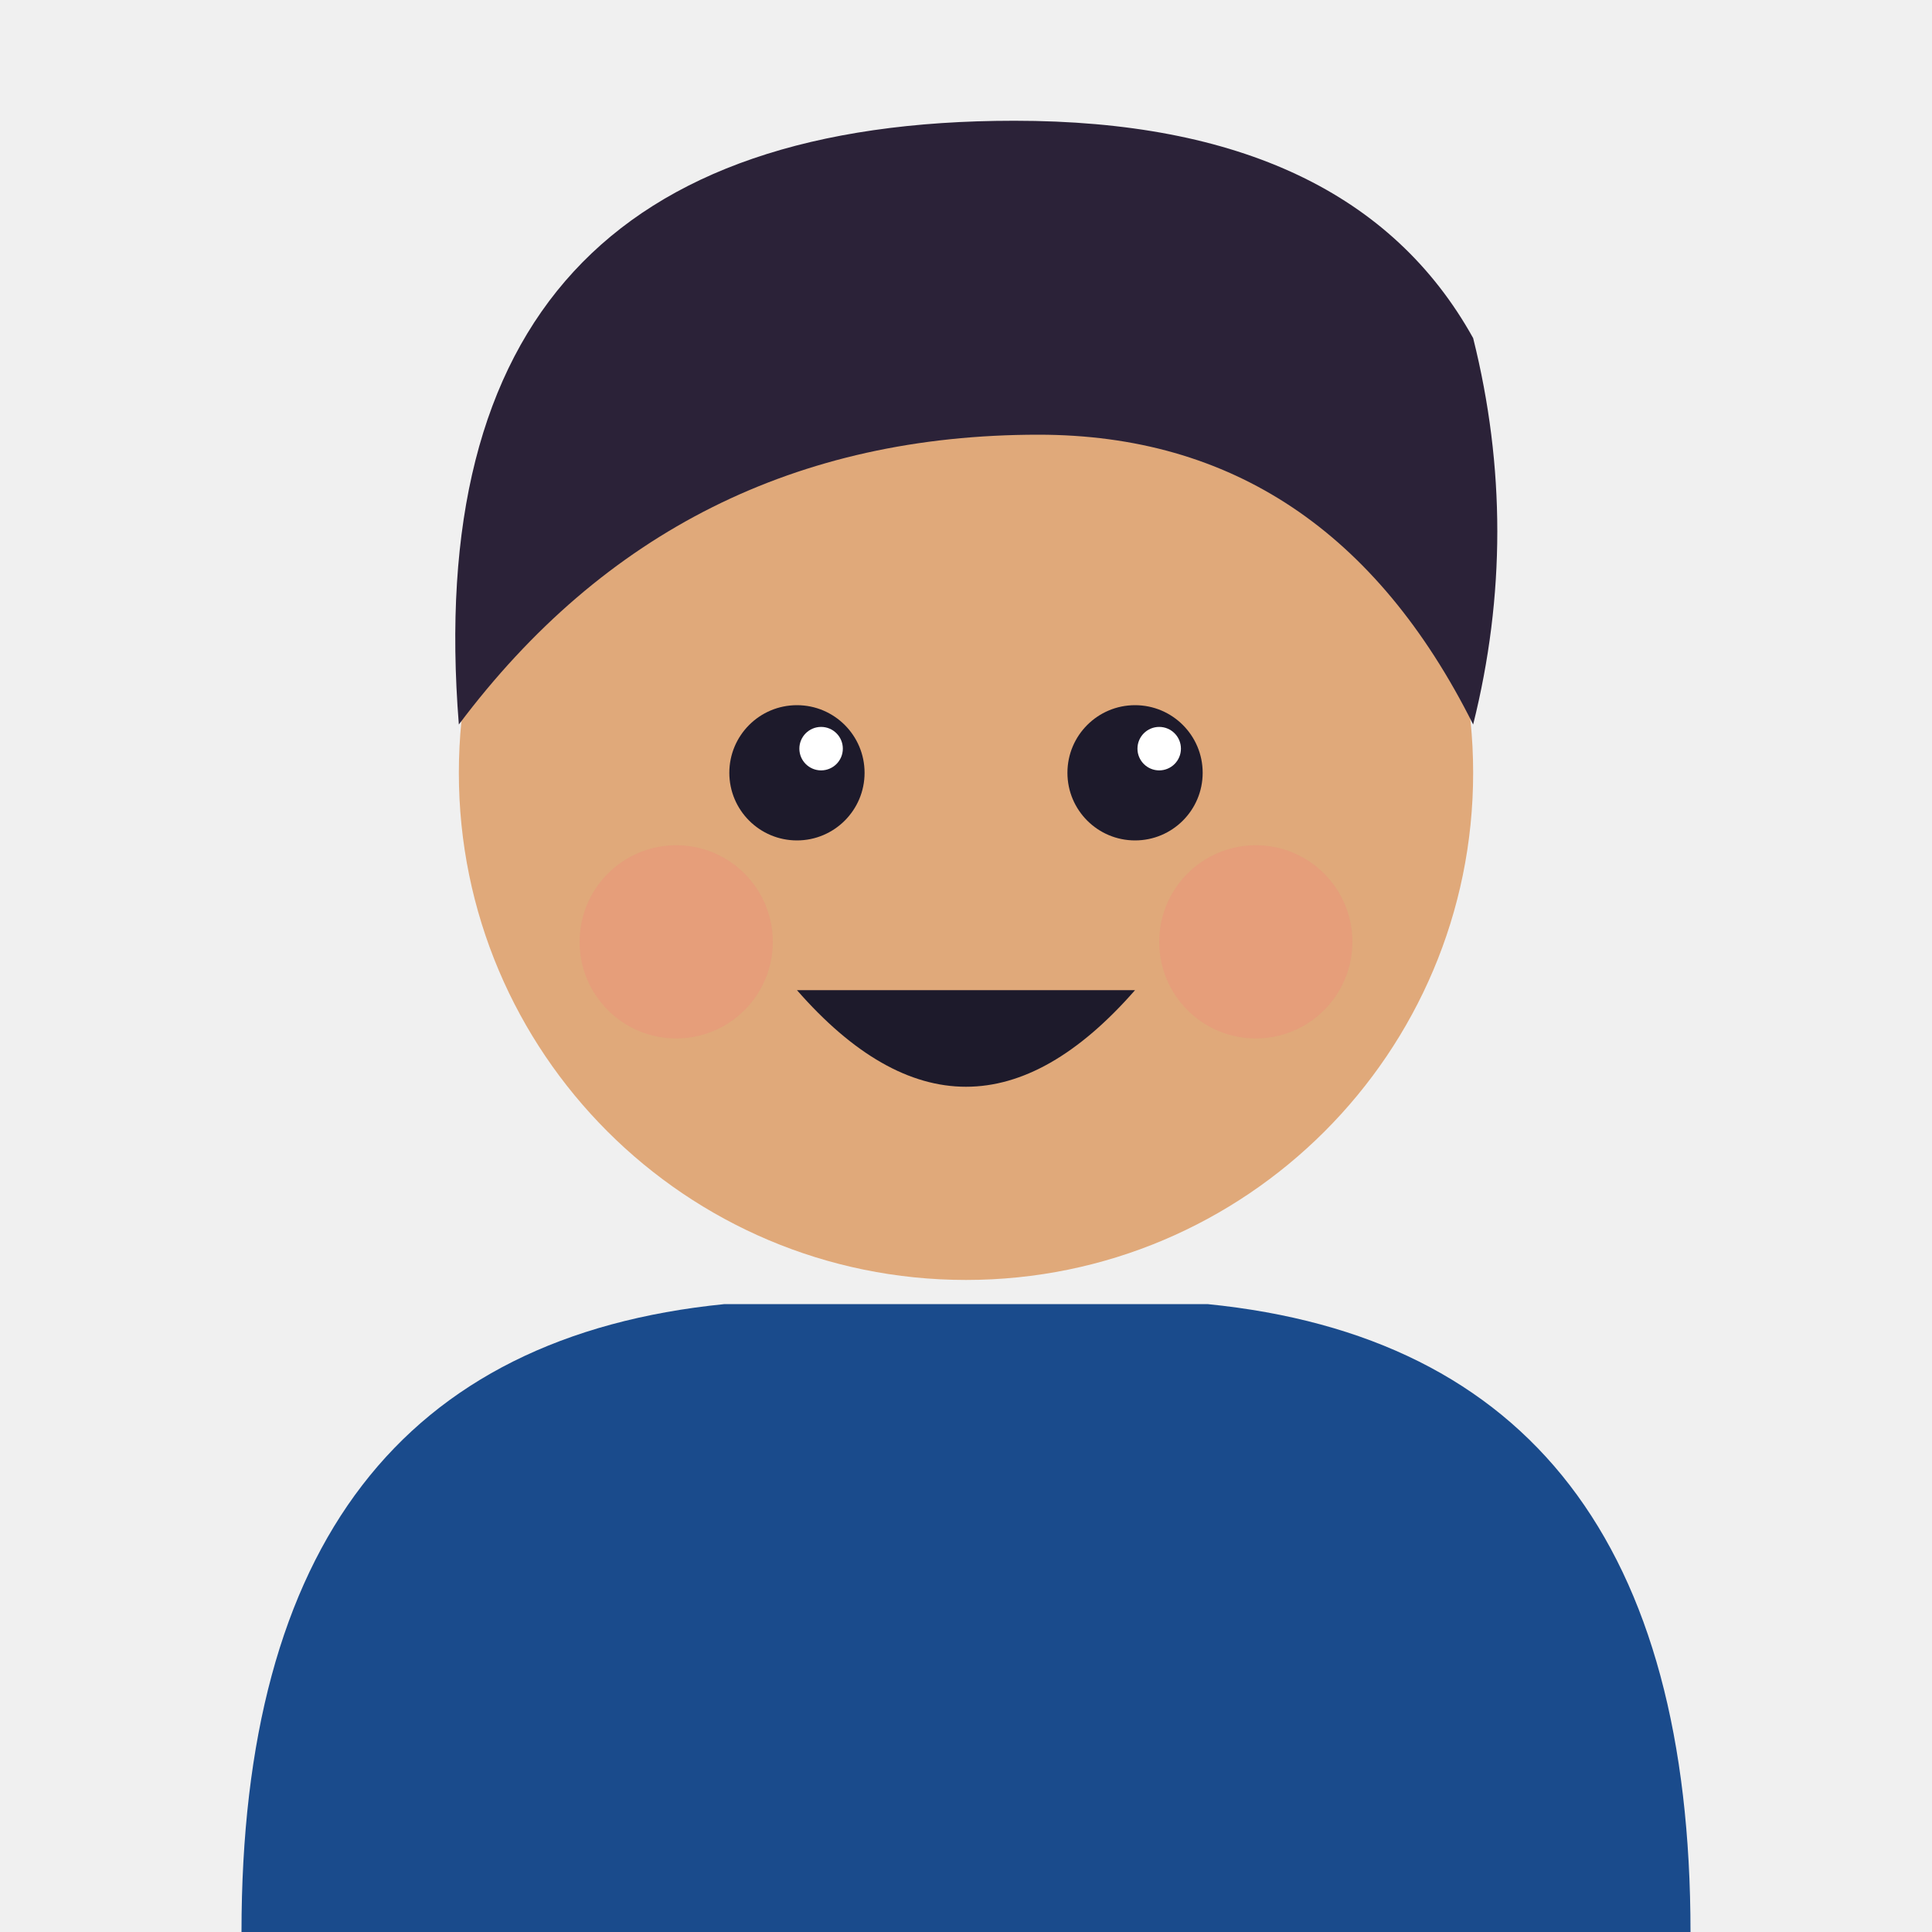
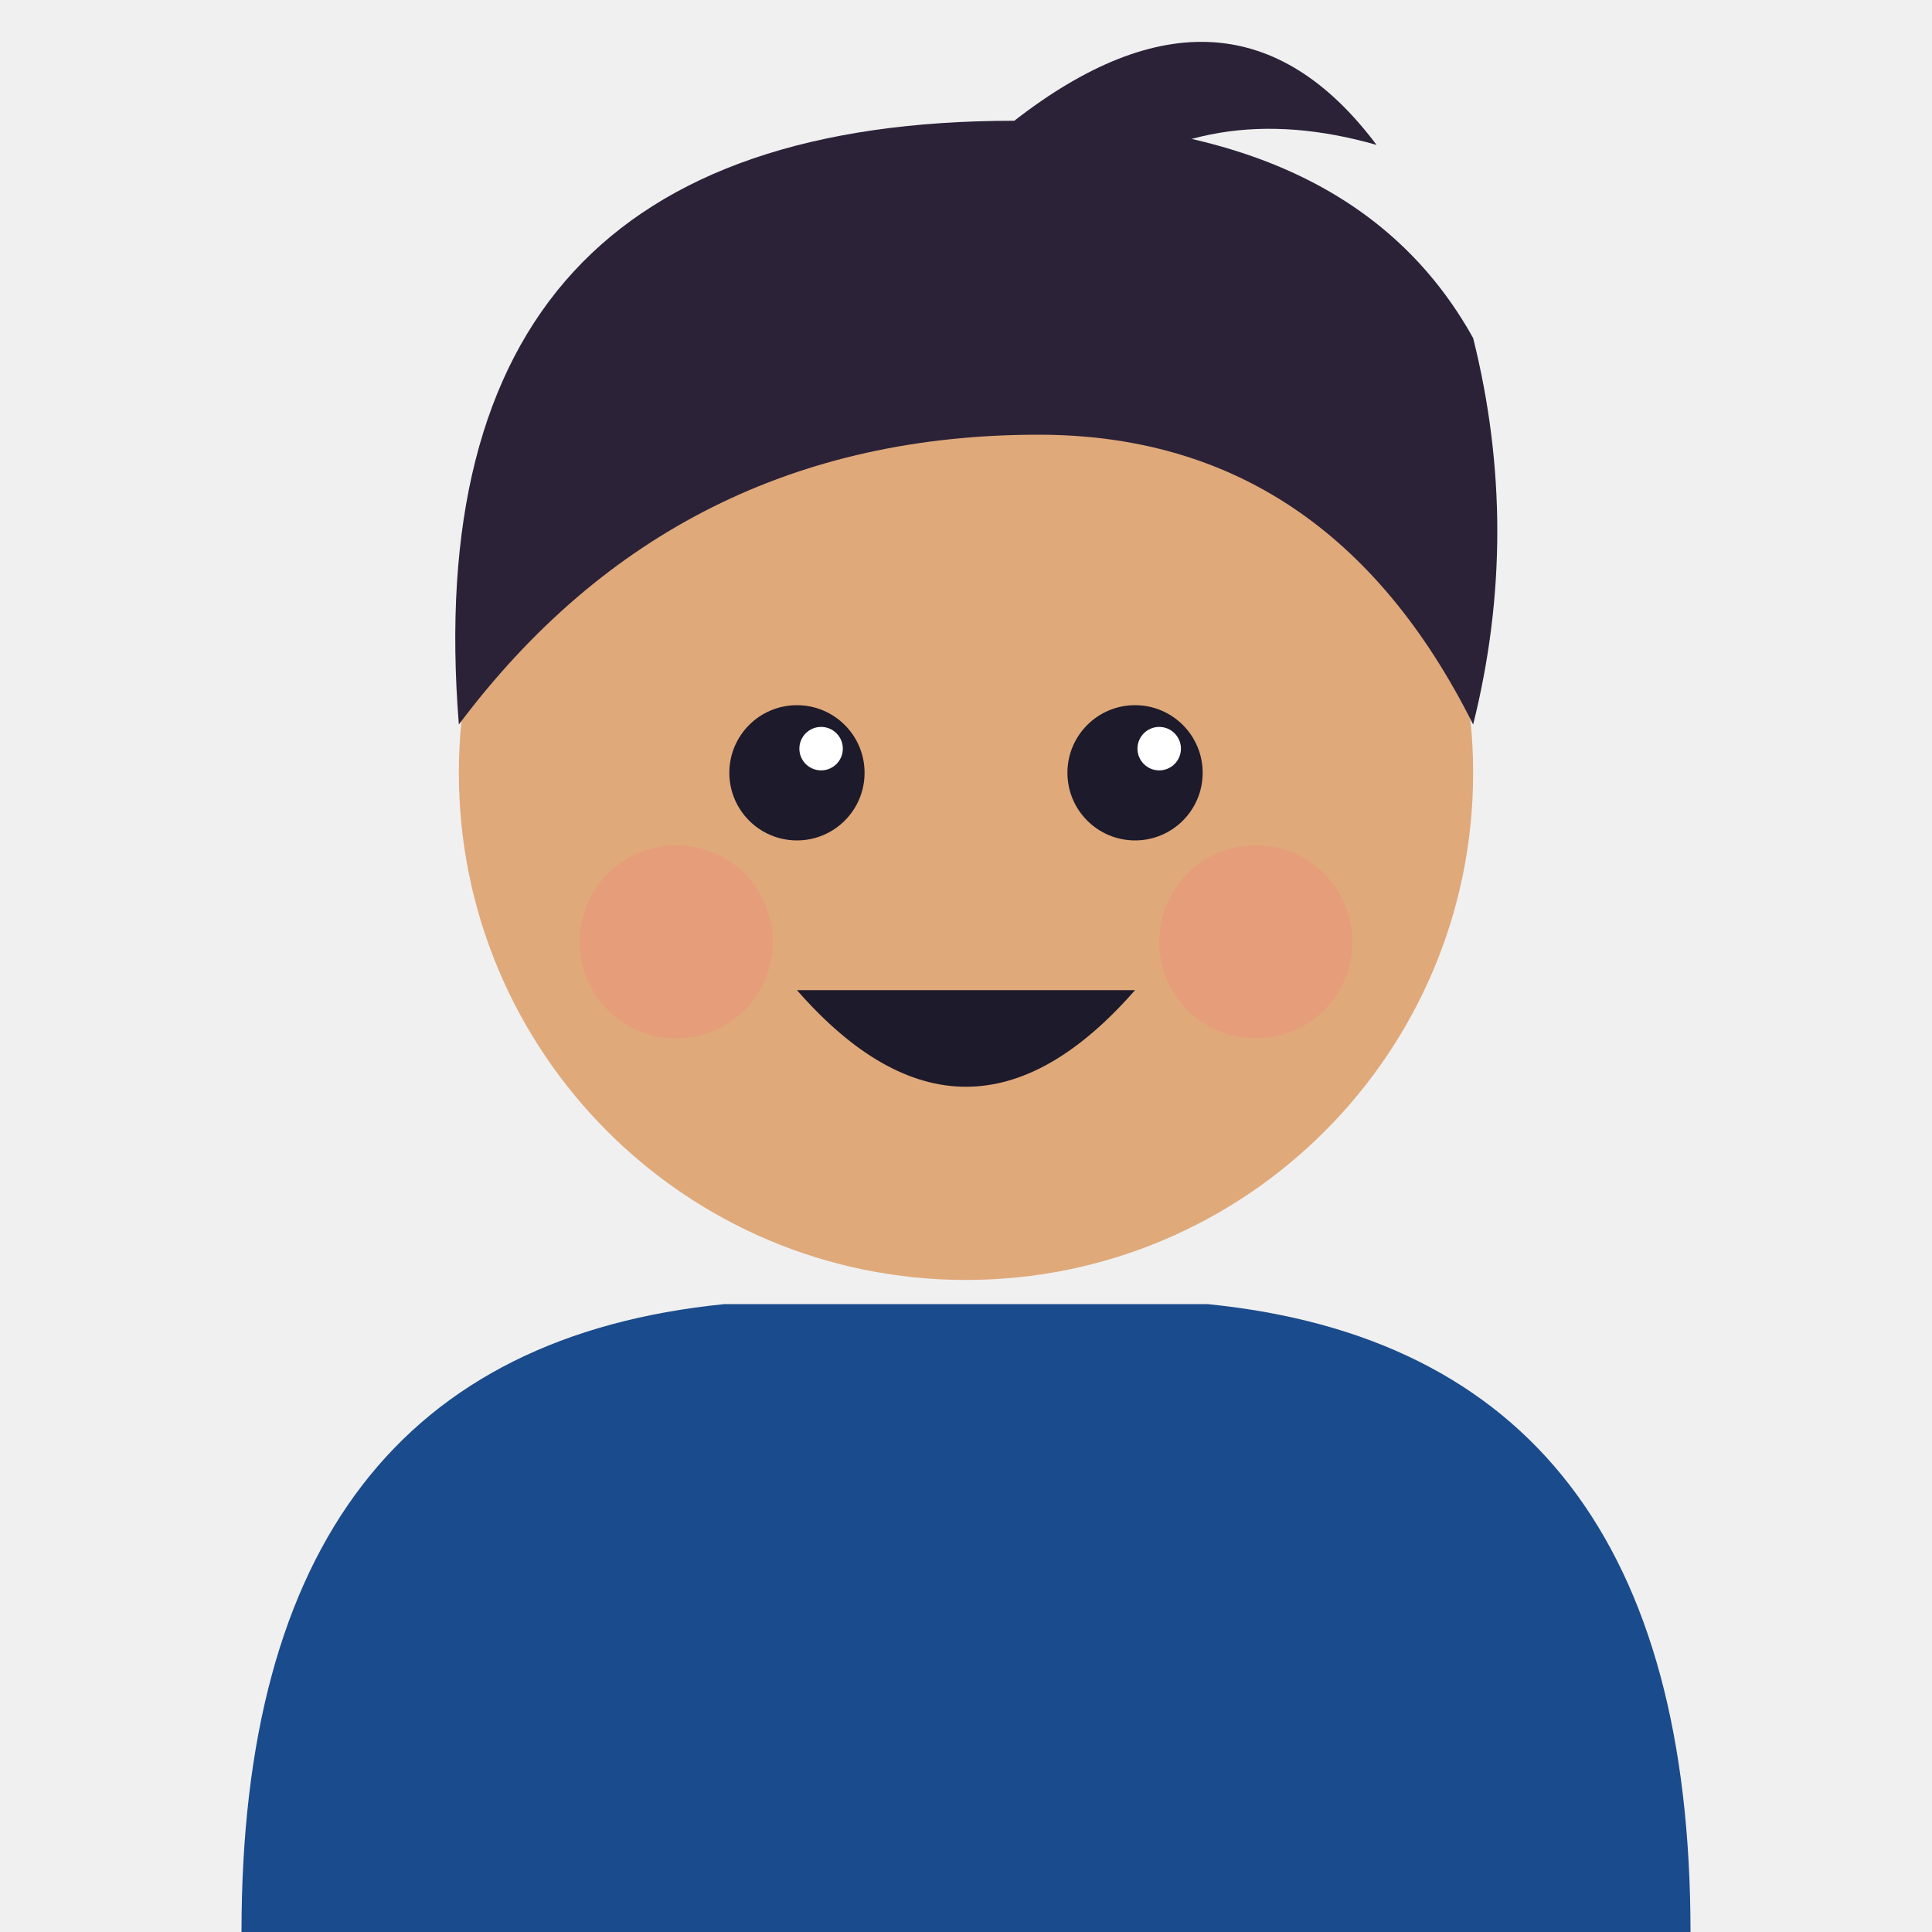
<svg xmlns="http://www.w3.org/2000/svg" width="104" height="104" viewBox="-40 -36 80 80">
  <path d="M-30 44 Q-30 20 -10 18 L10 18 Q30 20 30 44 Z" fill="#1A4B8C" />
  <circle cx="0" cy="-4" r="21" fill="#E0A97A" />
  <path d="M-21 -6 Q-23 -31 2 -31 Q16 -31 21 -22 Q23 -14 21 -6 Q15 -18 3 -18 Q-12 -18 -21 -6 Z" fill="#2B2238" />
+   <path d="M2 -31 Q11 -38 17 -30 Q10 -32 5 -28 Z" fill="#2B2238" />
  <circle cx="-12" cy="3" r="4" fill="#E9967A" opacity="0.6" />
  <circle cx="12" cy="3" r="4" fill="#E9967A" opacity="0.6" />
  <circle cx="-7" cy="-4" r="2.8" fill="#1D1A2B" />
  <circle cx="7" cy="-4" r="2.8" fill="#1D1A2B" />
  <circle cx="-6" cy="-5" r="0.9" fill="#FFFFFF" />
  <circle cx="8" cy="-5" r="0.9" fill="#FFFFFF" />
  <path d="M-7 5 Q0 13 7 5 Z" fill="#1D1A2B" />
</svg>
